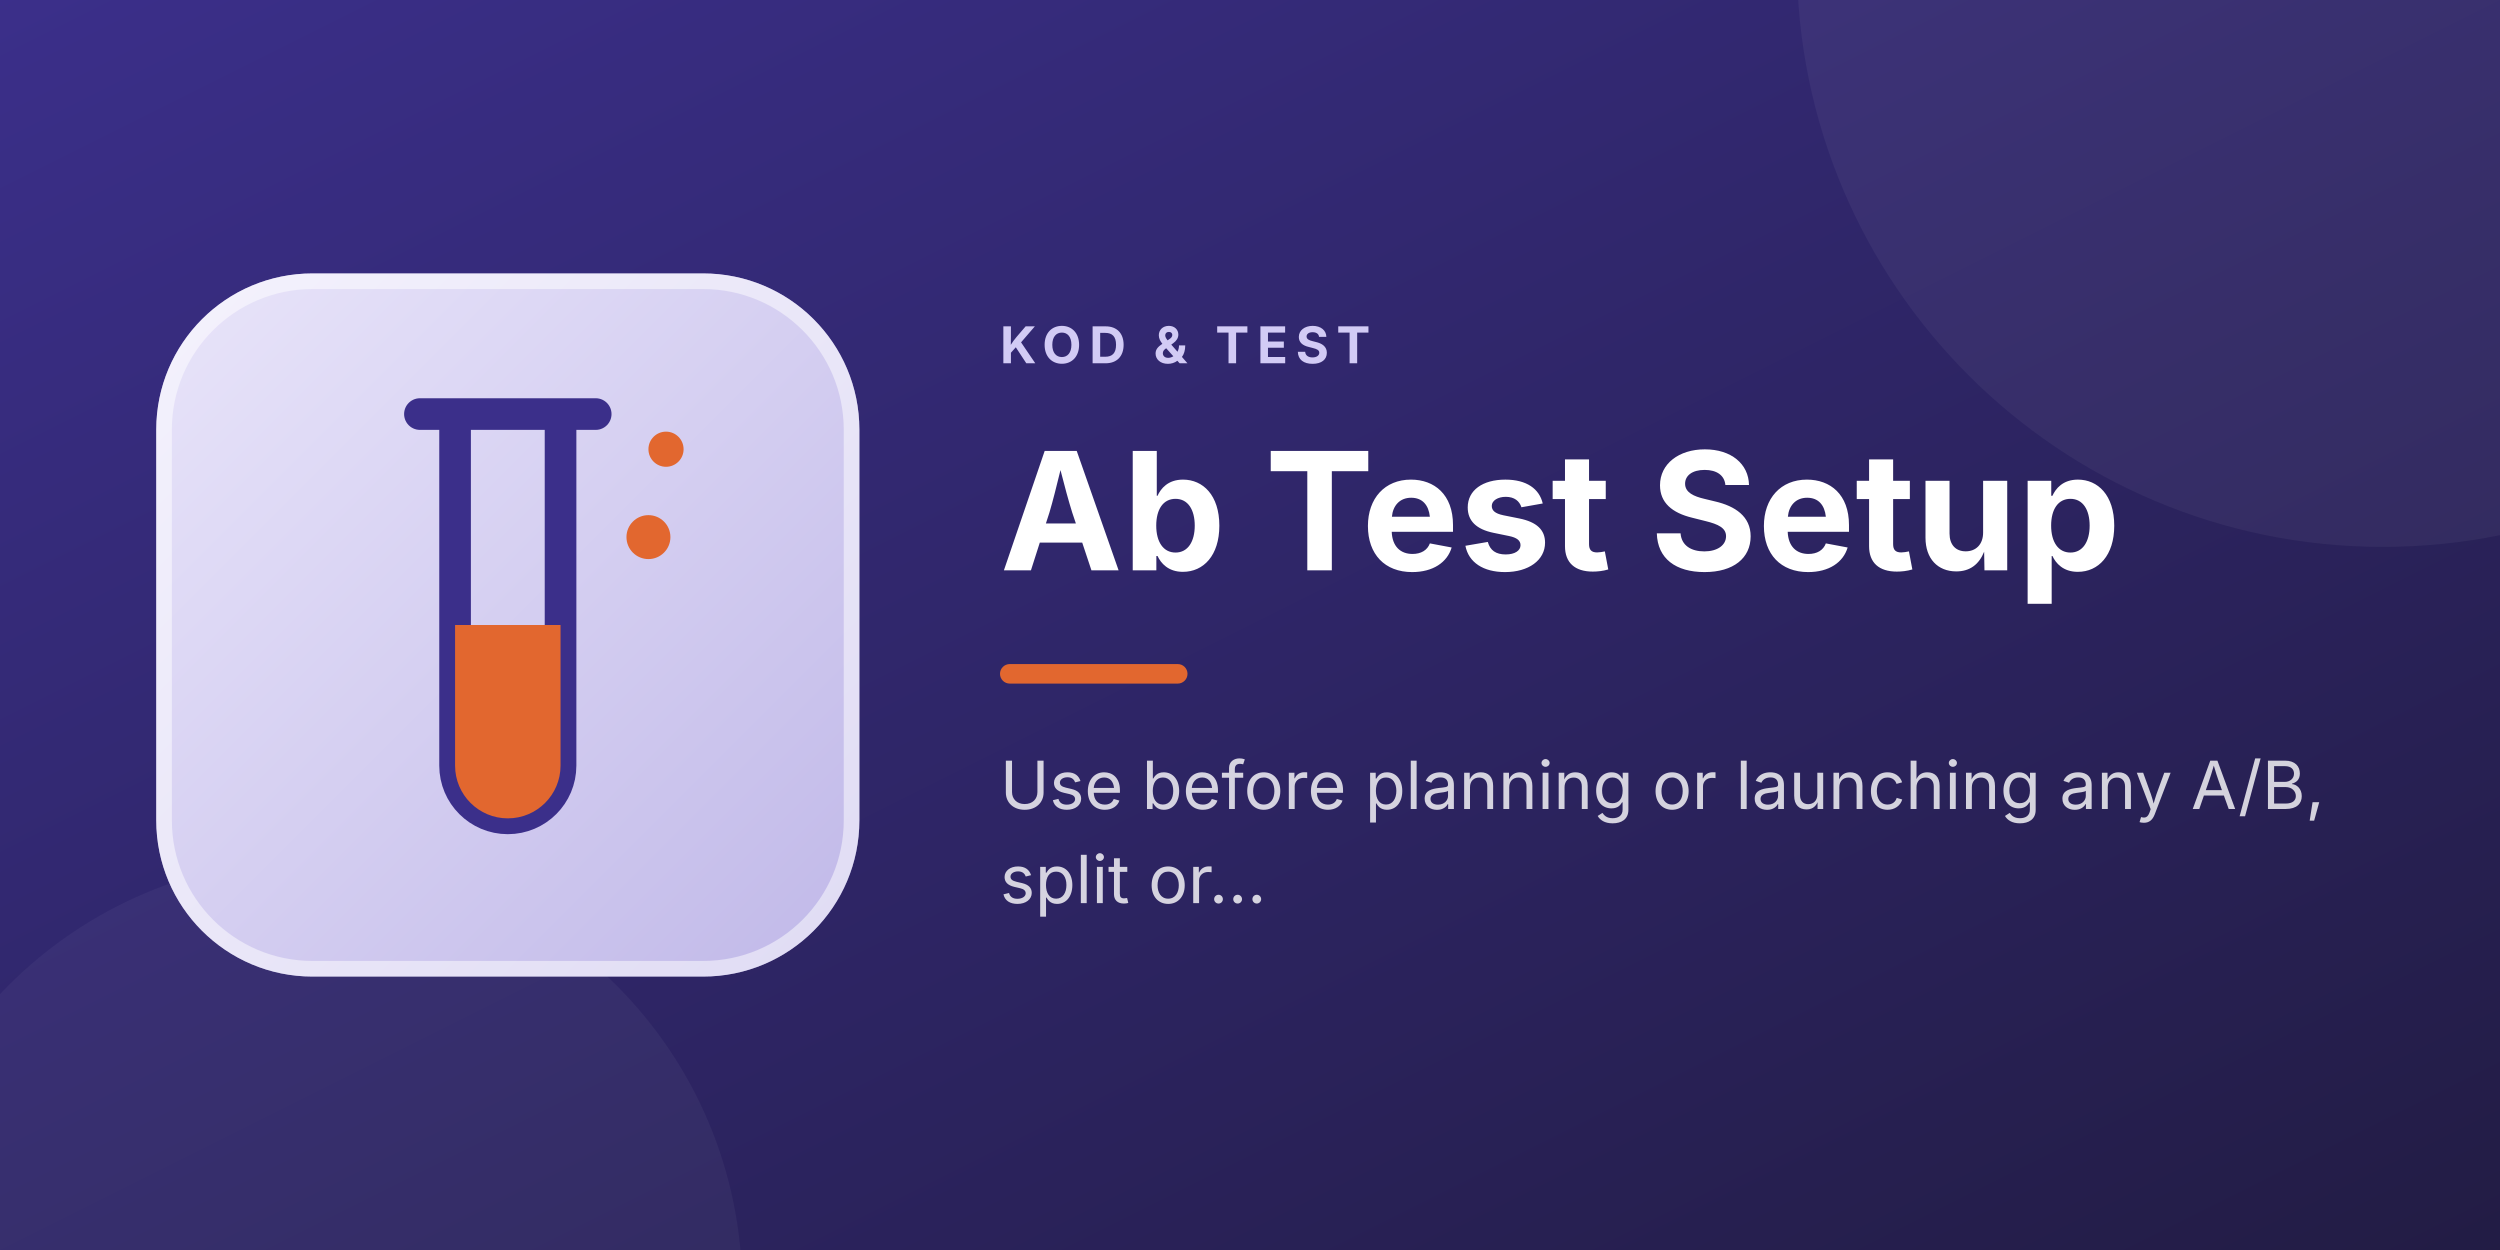
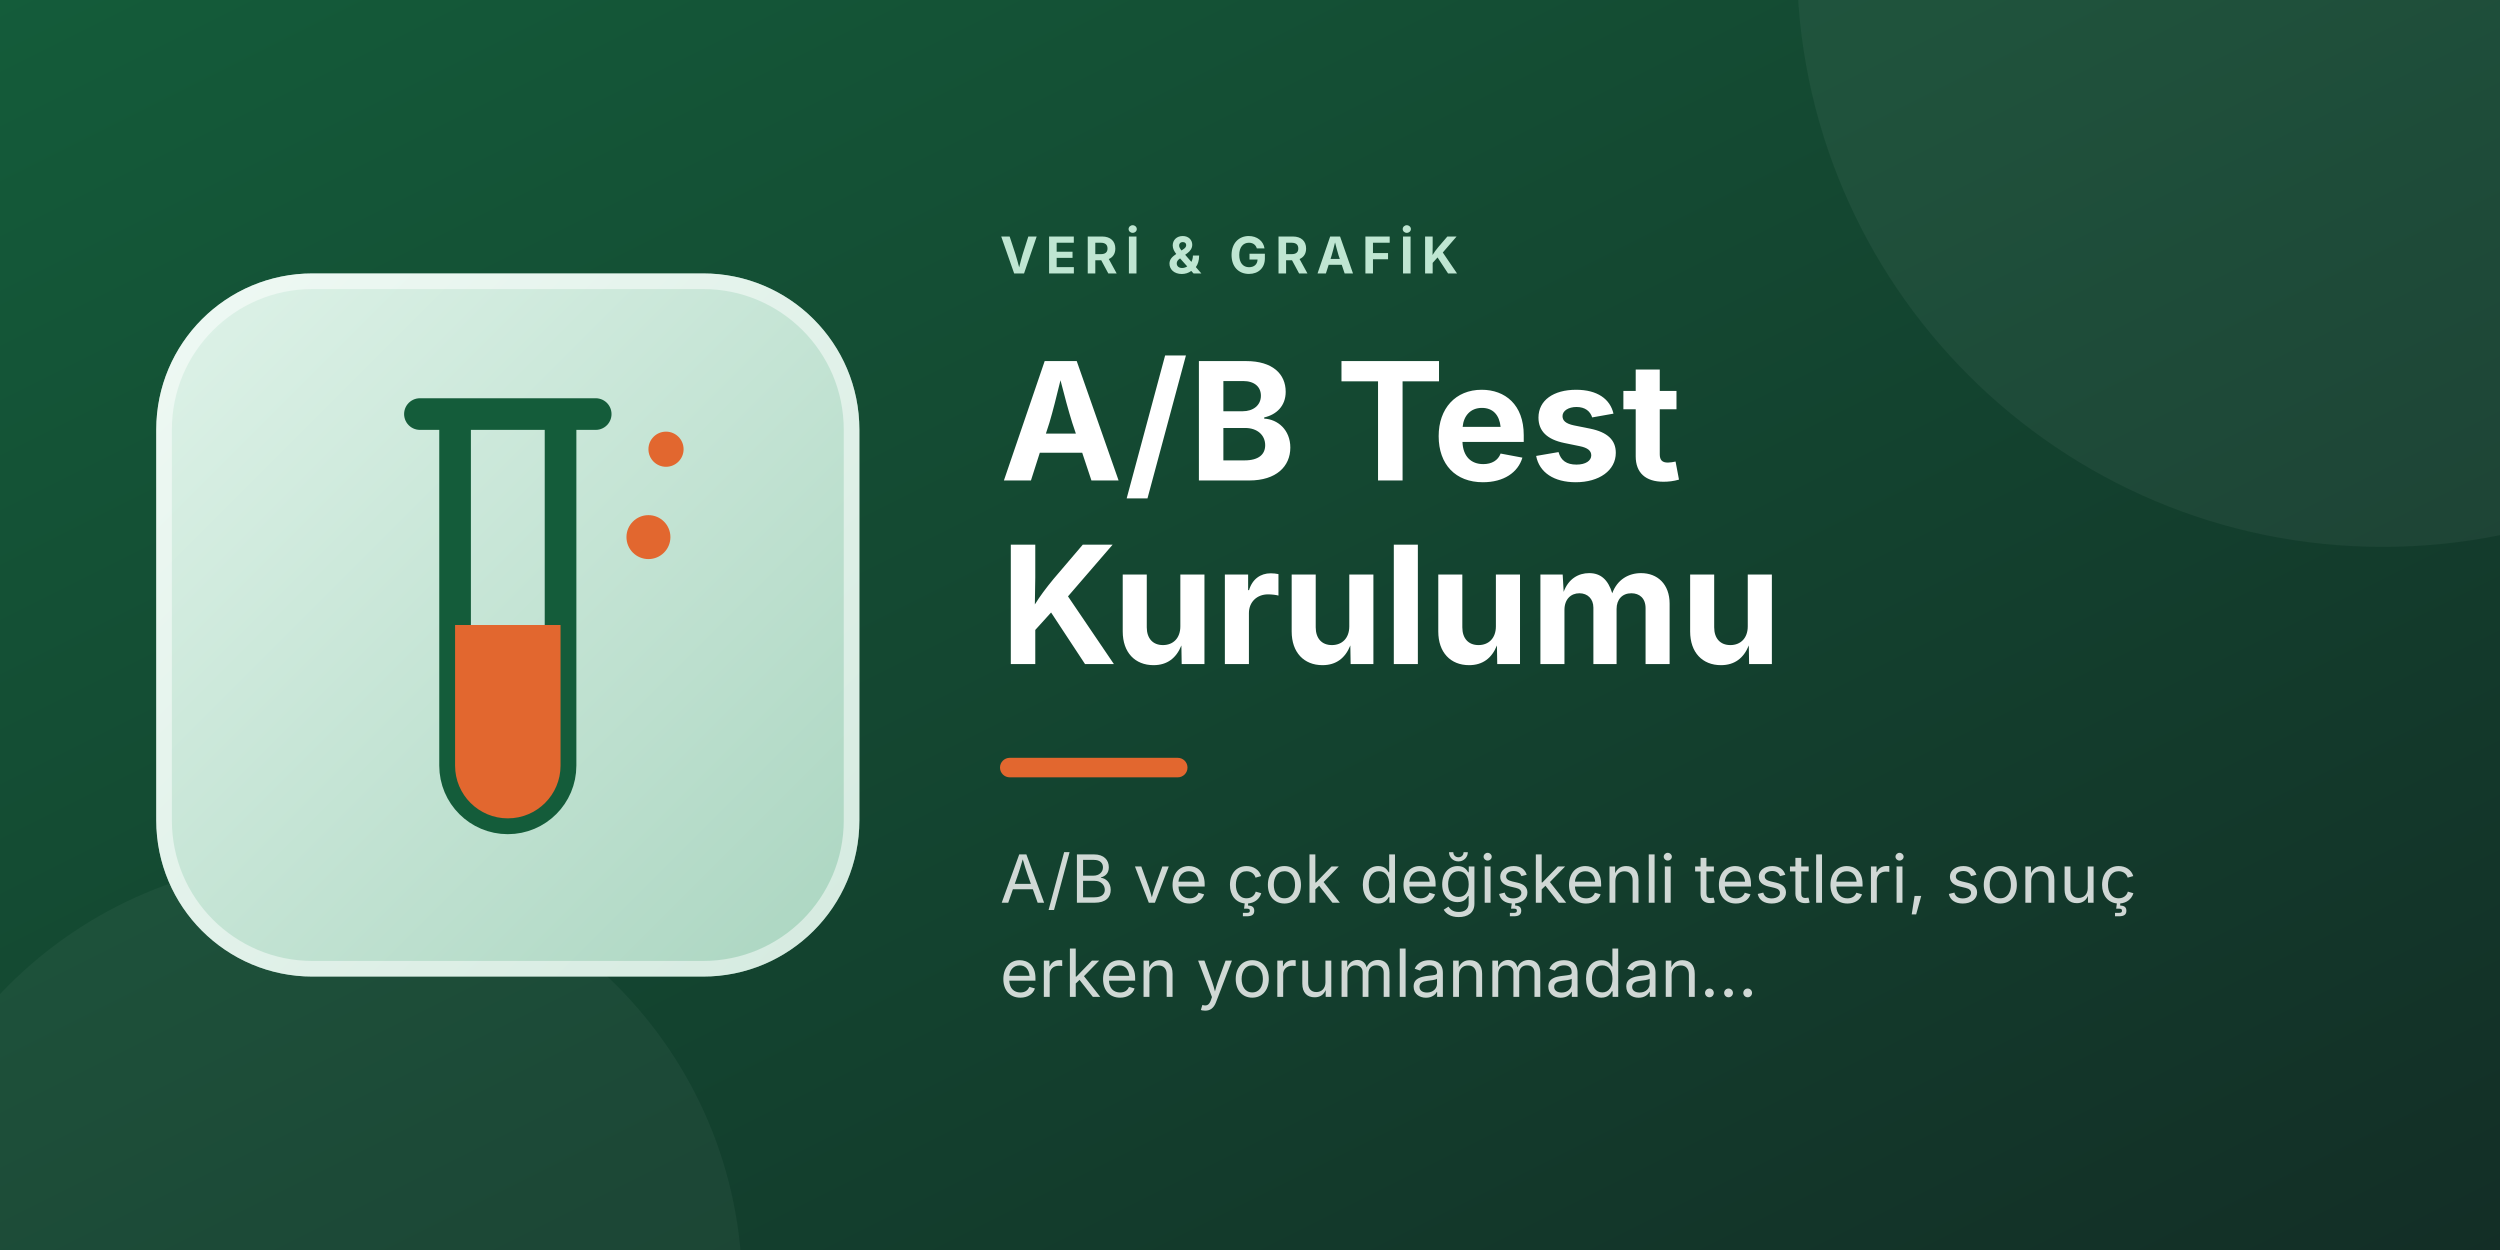
- <svg xmlns="http://www.w3.org/2000/svg" viewBox="0 0 640 320" width="640" height="320" role="img" aria-label="Ab Test Setup">
+ <svg xmlns="http://www.w3.org/2000/svg" viewBox="0 0 640 320" width="640" height="320" role="img" aria-label="A/B Test Kurulumu">
  <defs>
    <linearGradient id="kp-ab-test-setup" x1="0" y1="0" x2="1" y2="1">
-       <stop offset="0" stop-color="#3b2f8a" />
-       <stop offset="1" stop-color="#221c44" />
+       <stop offset="0" stop-color="#145c3a" />
+       <stop offset="1" stop-color="#132e26" />
    </linearGradient>
    <linearGradient id="kt-ab-test-setup" x1="0" y1="0" x2="1" y2="1">
-       <stop offset="0" stop-color="#e9e5fa" />
-       <stop offset="1" stop-color="#c0b8e8" />
+       <stop offset="0" stop-color="#dff3e9" />
+       <stop offset="1" stop-color="#aad5c0" />
    </linearGradient>
  </defs>
  <rect width="640" height="320" fill="url(#kp-ab-test-setup)" />
  <circle cx="610" cy="-10" r="150" fill="#ffffff" fill-opacity=".05" />
  <circle cx="80" cy="330" r="110" fill="#ffffff" fill-opacity=".04" />
  <rect x="40" y="70" width="180" height="180" rx="40" fill="url(#kt-ab-test-setup)" />
  <rect x="42" y="72" width="176" height="176" rx="38" fill="none" stroke="#ffffff" stroke-opacity=".5" stroke-width="4" />
  <g transform="translate(58 88) scale(2.25)" fill="none" stroke-width="3.6" stroke-linecap="round" stroke-linejoin="round">
-     <g stroke="#3b2f8a">
+     <g stroke="#145c3a">
      <path d="M22 8h20M26 8v40a6 6 0 0 0 12 0V8" />
    </g>
    <g stroke="#e2672f">
      <path d="M26 32h12v16a6 6 0 0 1-12 0z" fill="#e2672f" stroke="none" />
      <circle cx="48" cy="22" r="2.5" fill="#e2672f" stroke="none" />
      <circle cx="50" cy="12" r="2" fill="#e2672f" stroke="none" />
    </g>
  </g>
  <g font-family="Space Grotesk, Inter, Segoe UI, sans-serif">
-     <text x="256" y="93" font-size="13" font-weight="700" letter-spacing="2" fill="#d2cbf5">KOD &amp; TEST</text>
-     <text x="256" y="109" font-size="42" font-weight="700" fill="#ffffff">
-       <tspan x="256" dy="37.0">Ab Test Setup</tspan>
+     <text x="256" y="70" font-size="13" font-weight="700" letter-spacing="2" fill="#bfe6d2">VERİ &amp; GRAFİK</text>
+     <text x="256" y="86" font-size="42" font-weight="700" fill="#ffffff">
+       <tspan x="256" dy="37.0">A/B Test</tspan>
+       <tspan x="256" dy="47.0">Kurulumu</tspan>
    </text>
-     <rect x="256" y="170" width="48" height="5" rx="2.5" fill="#e2672f" />
-     <text x="256" y="191" font-size="17" fill="#ffffff" fill-opacity=".8">
-       <tspan x="256" dy="16.1">Use before planning or launching any A/B,</tspan>
-       <tspan x="256" dy="24.1">split or…</tspan>
+     <rect x="256" y="194" width="48" height="5" rx="2.5" fill="#e2672f" />
+     <text x="256" y="215" font-size="17" fill="#ffffff" fill-opacity=".8">
+       <tspan x="256" dy="16.1">A/B ve çok değişkenli testleri, sonuç</tspan>
+       <tspan x="256" dy="24.1">erken yorumlanmadan…</tspan>
    </text>
  </g>
</svg>
